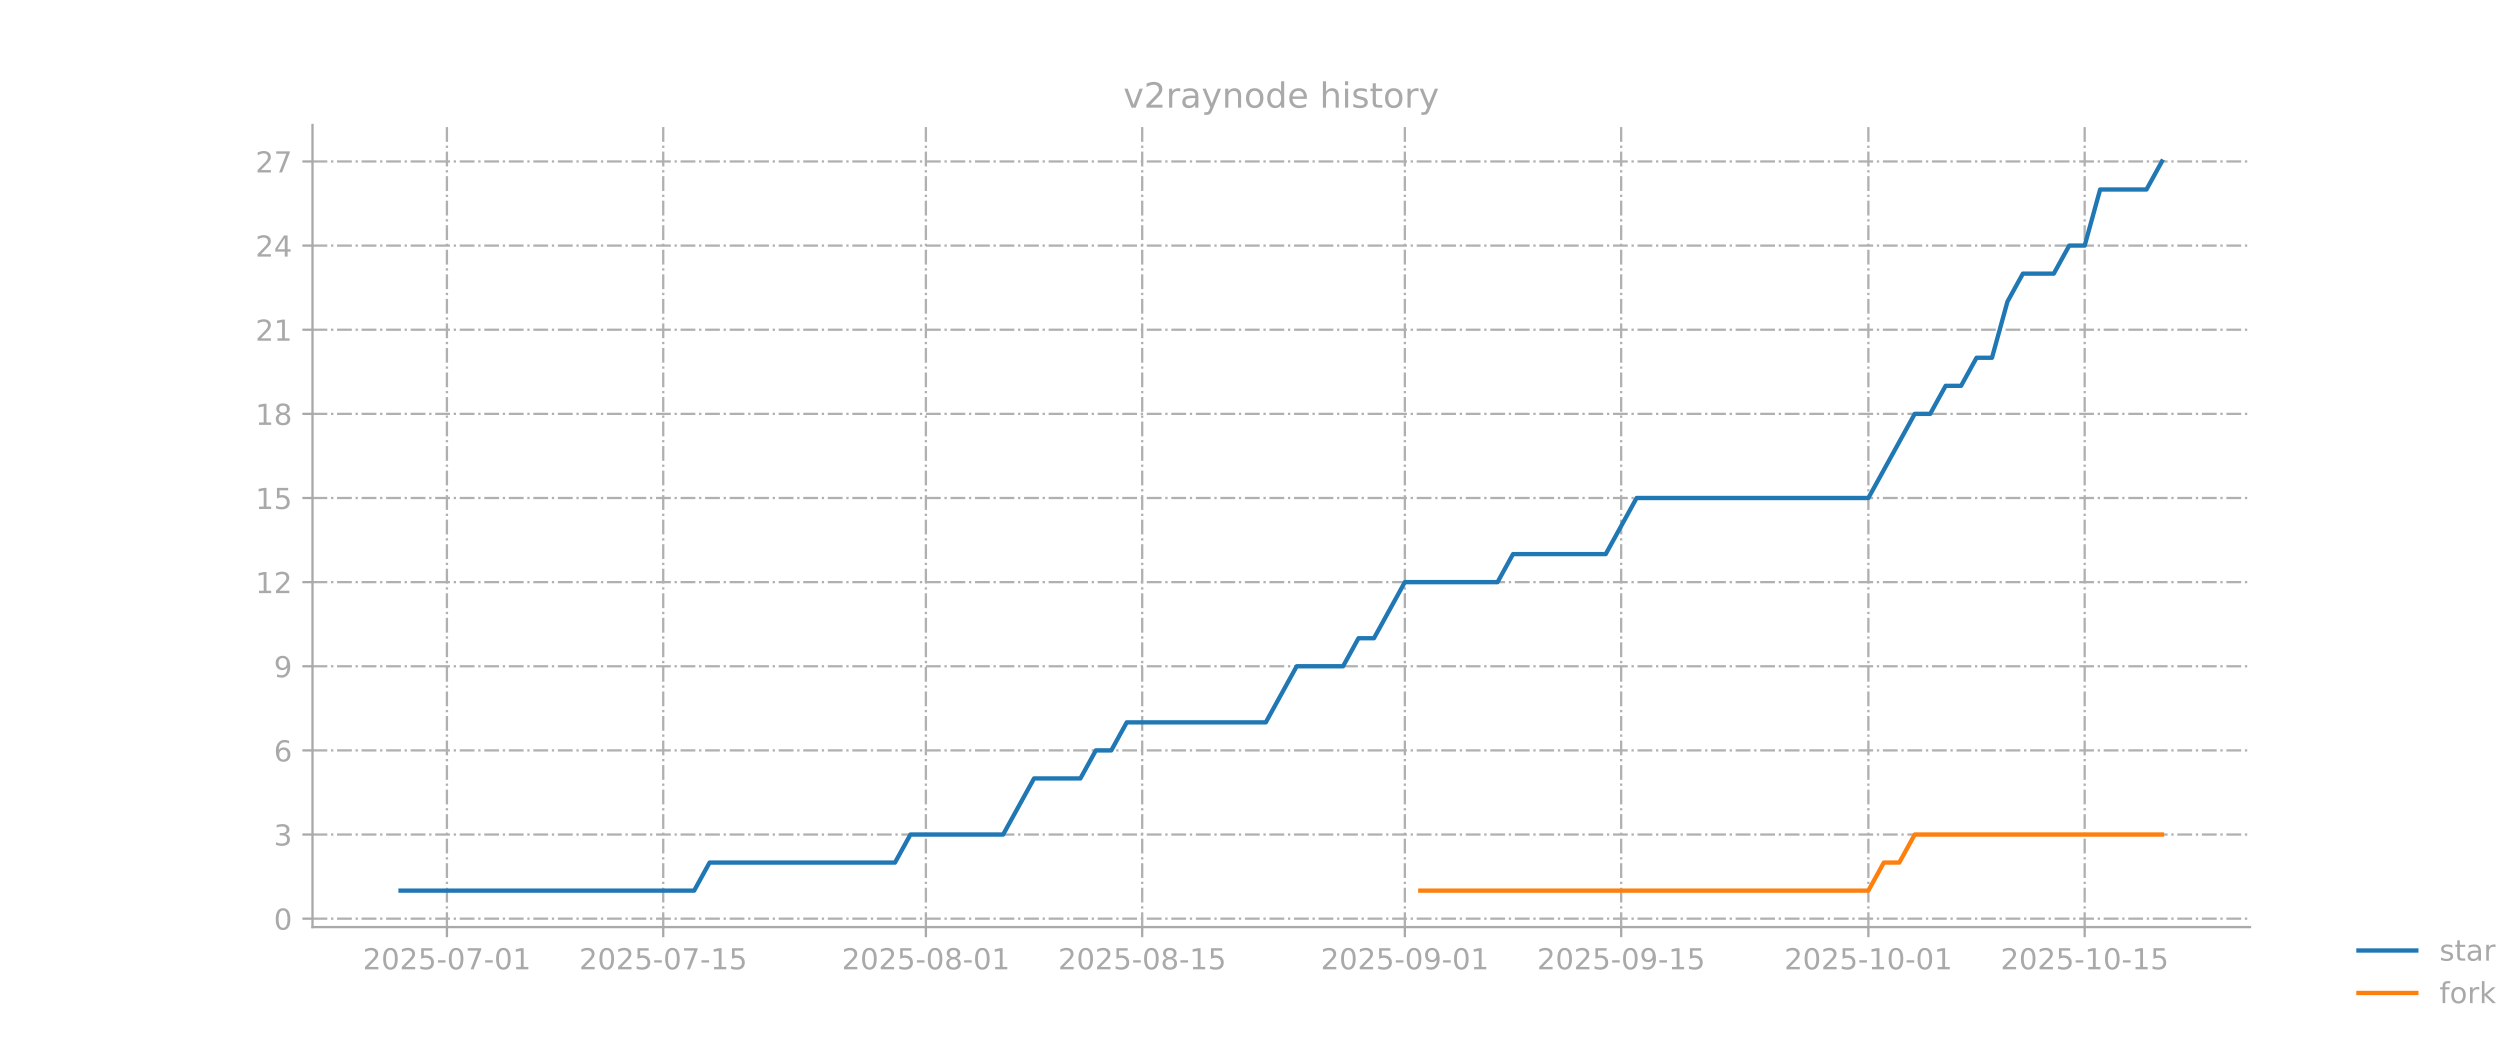
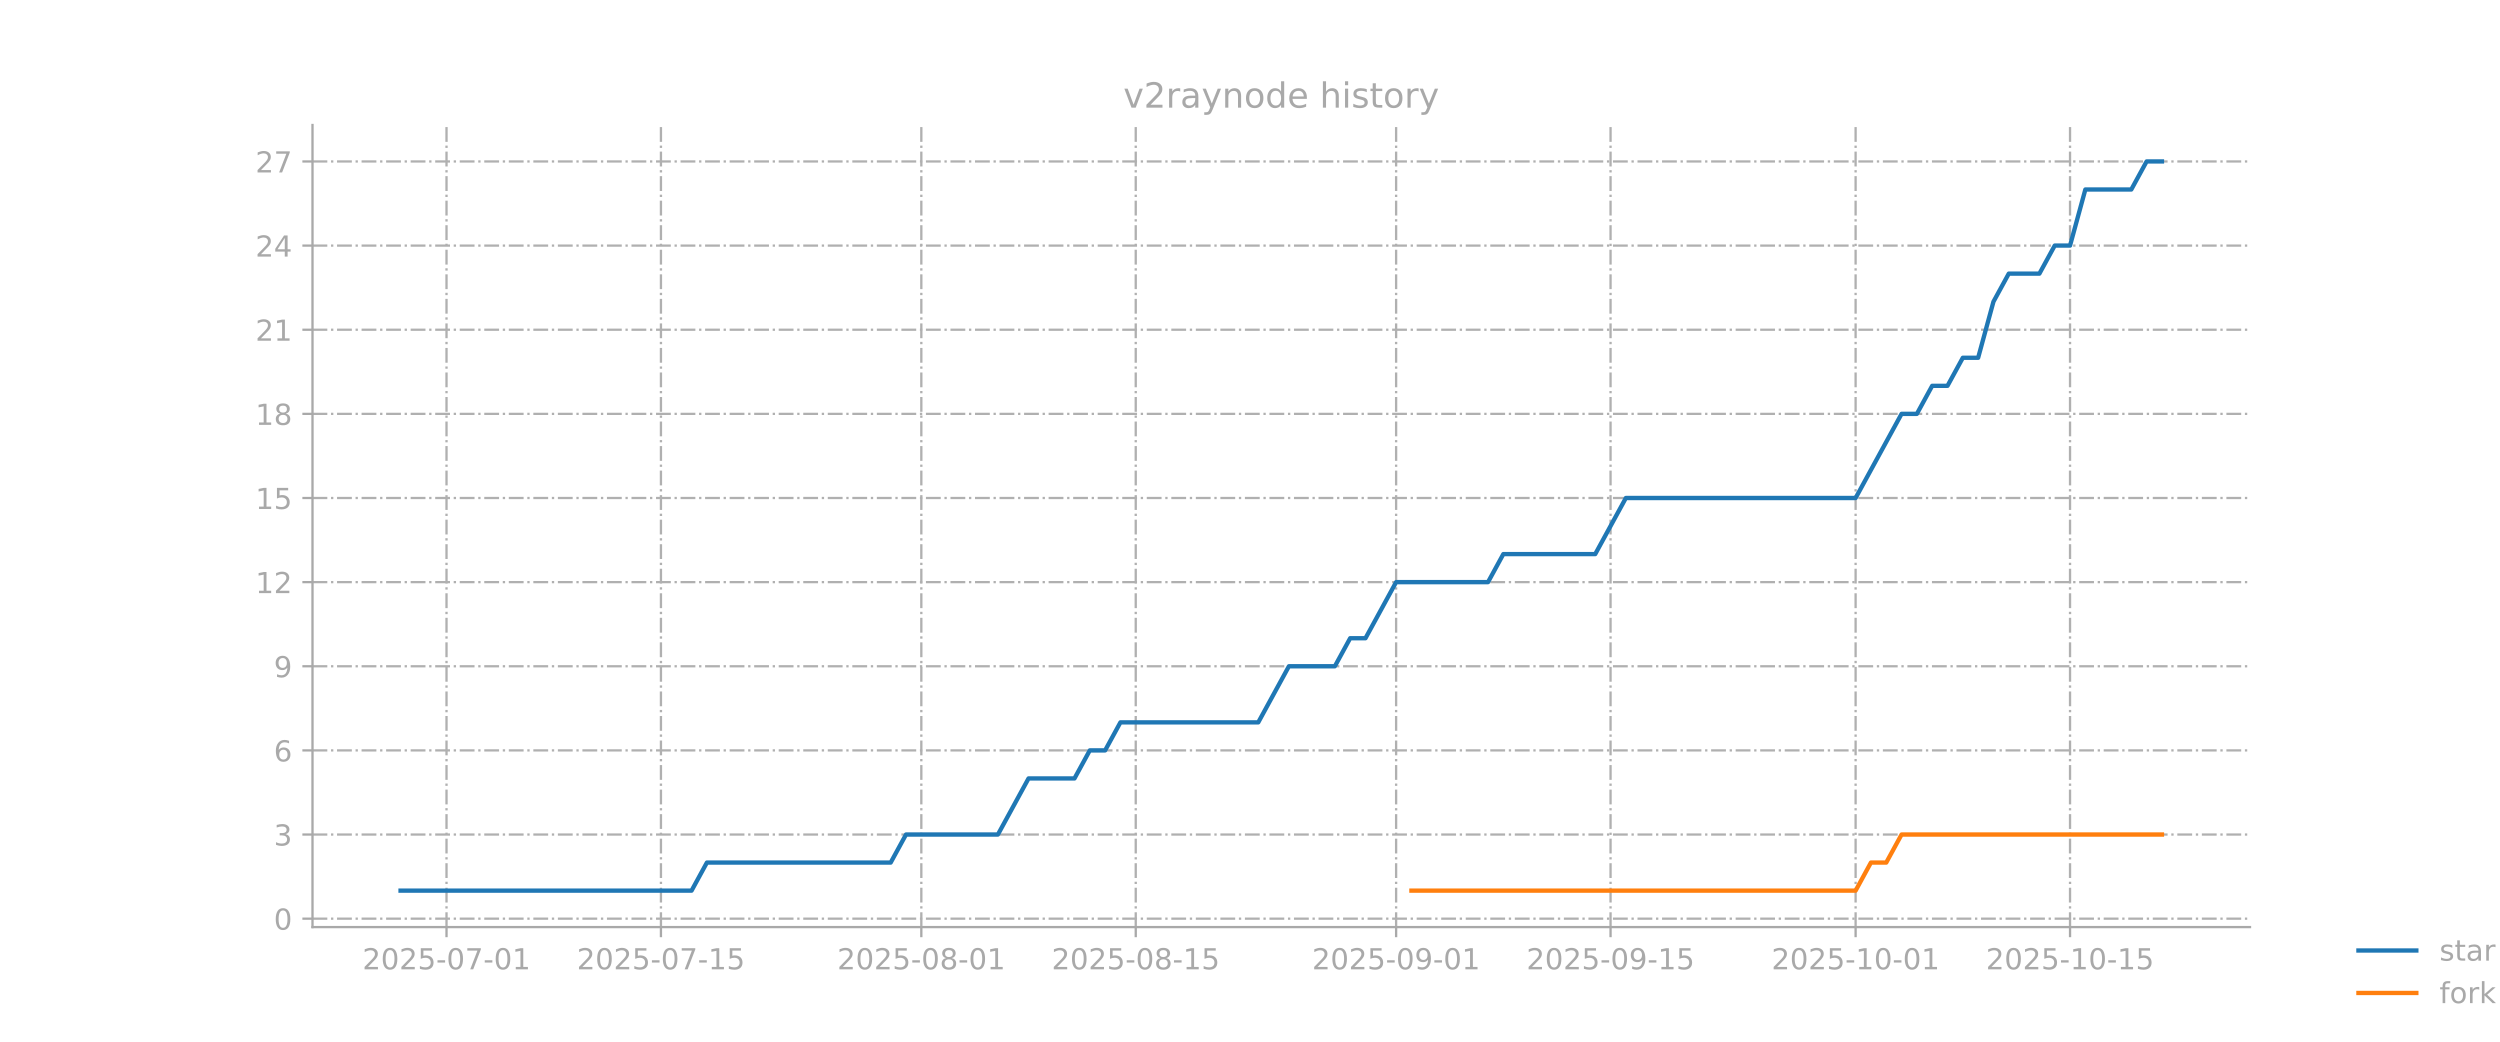
<svg xmlns="http://www.w3.org/2000/svg" xmlns:xlink="http://www.w3.org/1999/xlink" width="864pt" height="360pt" viewBox="0 0 864 360" version="1.1">
  <defs>
    <style type="text/css">*{stroke-linejoin: round; stroke-linecap: butt}</style>
  </defs>
  <g id="figure_1">
    <g id="patch_1">
      <path d="M 0 360  L 864 360  L 864 0  L 0 0  L 0 360  z " style="fill: none; opacity: 0" />
    </g>
    <g id="axes_1">
      <g id="patch_2">
        <path d="M 108 320.4  L 777.6 320.4  L 777.6 43.2  L 108 43.2  L 108 320.4  z " style="fill: none; opacity: 0" />
      </g>
      <g id="matplotlib.axis_1">
        <g id="xtick_1">
          <g id="line2d_1">
-             <path d="M 154.456 320.4  L 154.456 43.2  " clip-path="url(#pda67a371cc)" style="fill: none; stroke-dasharray: 5.12,1.28,0.8,1.28; stroke-dashoffset: 0; stroke: #b0b0b0; stroke-width: 0.8" />
+             <path d="M 154.316 320.4  L 154.316 43.2  " clip-path="url(#pa89e6ffb61)" style="fill: none; stroke-dasharray: 5.12,1.28,0.8,1.28; stroke-dashoffset: 0; stroke: #b0b0b0; stroke-width: 0.8" />
          </g>
          <g id="line2d_2">
            <defs>
-               <path id="md21494a37c" d="M 0 0  L 0 3.5  " style="stroke: #a9a9a9; stroke-width: 0.8" />
+               <path id="mbb5c098d63" d="M 0 0  L 0 3.5  " style="stroke: #a9a9a9; stroke-width: 0.8" />
            </defs>
            <g>
-               <use xlink:href="#md21494a37c" x="154.456" y="320.4" style="fill: #a9a9a9; stroke: #a9a9a9; stroke-width: 0.8" />
+               <use xlink:href="#mbb5c098d63" x="154.316" y="320.4" style="fill: #a9a9a9; stroke: #a9a9a9; stroke-width: 0.8" />
            </g>
          </g>
          <g id="text_1">
-             <g style="fill: #a9a9a9" transform="translate(125.3977 334.9984) scale(0.1 -0.1)">
+             <g style="fill: #a9a9a9" transform="translate(125.2584 334.9984) scale(0.1 -0.1)">
              <defs>
                <path id="DejaVuSans-32" d="M 1228 531  L 3431 531  L 3431 0  L 469 0  L 469 531  Q 828 903 1448 1529  Q 2069 2156 2228 2338  Q 2531 2678 2651 2914  Q 2772 3150 2772 3378  Q 2772 3750 2511 3984  Q 2250 4219 1831 4219  Q 1534 4219 1204 4116  Q 875 4013 500 3803  L 500 4441  Q 881 4594 1212 4672  Q 1544 4750 1819 4750  Q 2544 4750 2975 4387  Q 3406 4025 3406 3419  Q 3406 3131 3298 2873  Q 3191 2616 2906 2266  Q 2828 2175 2409 1742  Q 1991 1309 1228 531  z " transform="scale(0.015625)" />
                <path id="DejaVuSans-30" d="M 2034 4250  Q 1547 4250 1301 3770  Q 1056 3291 1056 2328  Q 1056 1369 1301 889  Q 1547 409 2034 409  Q 2525 409 2770 889  Q 3016 1369 3016 2328  Q 3016 3291 2770 3770  Q 2525 4250 2034 4250  z M 2034 4750  Q 2819 4750 3233 4129  Q 3647 3509 3647 2328  Q 3647 1150 3233 529  Q 2819 -91 2034 -91  Q 1250 -91 836 529  Q 422 1150 422 2328  Q 422 3509 836 4129  Q 1250 4750 2034 4750  z " transform="scale(0.015625)" />
                <path id="DejaVuSans-35" d="M 691 4666  L 3169 4666  L 3169 4134  L 1269 4134  L 1269 2991  Q 1406 3038 1543 3061  Q 1681 3084 1819 3084  Q 2600 3084 3056 2656  Q 3513 2228 3513 1497  Q 3513 744 3044 326  Q 2575 -91 1722 -91  Q 1428 -91 1123 -41  Q 819 9 494 109  L 494 744  Q 775 591 1075 516  Q 1375 441 1709 441  Q 2250 441 2565 725  Q 2881 1009 2881 1497  Q 2881 1984 2565 2268  Q 2250 2553 1709 2553  Q 1456 2553 1204 2497  Q 953 2441 691 2322  L 691 4666  z " transform="scale(0.015625)" />
                <path id="DejaVuSans-2d" d="M 313 2009  L 1997 2009  L 1997 1497  L 313 1497  L 313 2009  z " transform="scale(0.015625)" />
                <path id="DejaVuSans-37" d="M 525 4666  L 3525 4666  L 3525 4397  L 1831 0  L 1172 0  L 2766 4134  L 525 4134  L 525 4666  z " transform="scale(0.015625)" />
                <path id="DejaVuSans-31" d="M 794 531  L 1825 531  L 1825 4091  L 703 3866  L 703 4441  L 1819 4666  L 2450 4666  L 2450 531  L 3481 531  L 3481 0  L 794 0  L 794 531  z " transform="scale(0.015625)" />
              </defs>
              <use xlink:href="#DejaVuSans-32" />
              <use xlink:href="#DejaVuSans-30" transform="translate(63.62305 0)" />
              <use xlink:href="#DejaVuSans-32" transform="translate(127.2461 0)" />
              <use xlink:href="#DejaVuSans-35" transform="translate(190.8691 0)" />
              <use xlink:href="#DejaVuSans-2d" transform="translate(254.4922 0)" />
              <use xlink:href="#DejaVuSans-30" transform="translate(290.5762 0)" />
              <use xlink:href="#DejaVuSans-37" transform="translate(354.1992 0)" />
              <use xlink:href="#DejaVuSans-2d" transform="translate(417.8223 0)" />
              <use xlink:href="#DejaVuSans-30" transform="translate(453.9062 0)" />
              <use xlink:href="#DejaVuSans-31" transform="translate(517.5293 0)" />
            </g>
          </g>
        </g>
        <g id="xtick_2">
          <g id="line2d_3">
-             <path d="M 229.211 320.4  L 229.211 43.2  " clip-path="url(#pda67a371cc)" style="fill: none; stroke-dasharray: 5.12,1.28,0.8,1.28; stroke-dashoffset: 0; stroke: #b0b0b0; stroke-width: 0.8" />
+             <path d="M 228.422 320.4  L 228.422 43.2  " clip-path="url(#pa89e6ffb61)" style="fill: none; stroke-dasharray: 5.12,1.28,0.8,1.28; stroke-dashoffset: 0; stroke: #b0b0b0; stroke-width: 0.8" />
          </g>
          <g id="line2d_4">
            <g>
-               <use xlink:href="#md21494a37c" x="229.211" y="320.4" style="fill: #a9a9a9; stroke: #a9a9a9; stroke-width: 0.8" />
+               <use xlink:href="#mbb5c098d63" x="228.422" y="320.4" style="fill: #a9a9a9; stroke: #a9a9a9; stroke-width: 0.8" />
            </g>
          </g>
          <g id="text_2">
-             <g style="fill: #a9a9a9" transform="translate(200.1537 334.9984) scale(0.1 -0.1)">
+             <g style="fill: #a9a9a9" transform="translate(199.3643 334.9984) scale(0.1 -0.1)">
              <use xlink:href="#DejaVuSans-32" />
              <use xlink:href="#DejaVuSans-30" transform="translate(63.62305 0)" />
              <use xlink:href="#DejaVuSans-32" transform="translate(127.2461 0)" />
              <use xlink:href="#DejaVuSans-35" transform="translate(190.8691 0)" />
              <use xlink:href="#DejaVuSans-2d" transform="translate(254.4922 0)" />
              <use xlink:href="#DejaVuSans-30" transform="translate(290.5762 0)" />
              <use xlink:href="#DejaVuSans-37" transform="translate(354.1992 0)" />
              <use xlink:href="#DejaVuSans-2d" transform="translate(417.8223 0)" />
              <use xlink:href="#DejaVuSans-31" transform="translate(453.9062 0)" />
              <use xlink:href="#DejaVuSans-35" transform="translate(517.5293 0)" />
            </g>
          </g>
        </g>
        <g id="xtick_3">
          <g id="line2d_5">
-             <path d="M 319.987 320.4  L 319.987 43.2  " clip-path="url(#pda67a371cc)" style="fill: none; stroke-dasharray: 5.12,1.28,0.8,1.28; stroke-dashoffset: 0; stroke: #b0b0b0; stroke-width: 0.8" />
+             <path d="M 318.408 320.4  L 318.408 43.2  " clip-path="url(#pa89e6ffb61)" style="fill: none; stroke-dasharray: 5.12,1.28,0.8,1.28; stroke-dashoffset: 0; stroke: #b0b0b0; stroke-width: 0.8" />
          </g>
          <g id="line2d_6">
            <g>
-               <use xlink:href="#md21494a37c" x="319.987" y="320.4" style="fill: #a9a9a9; stroke: #a9a9a9; stroke-width: 0.8" />
+               <use xlink:href="#mbb5c098d63" x="318.408" y="320.4" style="fill: #a9a9a9; stroke: #a9a9a9; stroke-width: 0.8" />
            </g>
          </g>
          <g id="text_3">
-             <g style="fill: #a9a9a9" transform="translate(290.9288 334.9984) scale(0.1 -0.1)">
+             <g style="fill: #a9a9a9" transform="translate(289.3501 334.9984) scale(0.1 -0.1)">
              <defs>
                <path id="DejaVuSans-38" d="M 2034 2216  Q 1584 2216 1326 1975  Q 1069 1734 1069 1313  Q 1069 891 1326 650  Q 1584 409 2034 409  Q 2484 409 2743 651  Q 3003 894 3003 1313  Q 3003 1734 2745 1975  Q 2488 2216 2034 2216  z M 1403 2484  Q 997 2584 770 2862  Q 544 3141 544 3541  Q 544 4100 942 4425  Q 1341 4750 2034 4750  Q 2731 4750 3128 4425  Q 3525 4100 3525 3541  Q 3525 3141 3298 2862  Q 3072 2584 2669 2484  Q 3125 2378 3379 2068  Q 3634 1759 3634 1313  Q 3634 634 3220 271  Q 2806 -91 2034 -91  Q 1263 -91 848 271  Q 434 634 434 1313  Q 434 1759 690 2068  Q 947 2378 1403 2484  z M 1172 3481  Q 1172 3119 1398 2916  Q 1625 2713 2034 2713  Q 2441 2713 2670 2916  Q 2900 3119 2900 3481  Q 2900 3844 2670 4047  Q 2441 4250 2034 4250  Q 1625 4250 1398 4047  Q 1172 3844 1172 3481  z " transform="scale(0.015625)" />
              </defs>
              <use xlink:href="#DejaVuSans-32" />
              <use xlink:href="#DejaVuSans-30" transform="translate(63.62305 0)" />
              <use xlink:href="#DejaVuSans-32" transform="translate(127.2461 0)" />
              <use xlink:href="#DejaVuSans-35" transform="translate(190.8691 0)" />
              <use xlink:href="#DejaVuSans-2d" transform="translate(254.4922 0)" />
              <use xlink:href="#DejaVuSans-30" transform="translate(290.5762 0)" />
              <use xlink:href="#DejaVuSans-38" transform="translate(354.1992 0)" />
              <use xlink:href="#DejaVuSans-2d" transform="translate(417.8223 0)" />
              <use xlink:href="#DejaVuSans-30" transform="translate(453.9062 0)" />
              <use xlink:href="#DejaVuSans-31" transform="translate(517.5293 0)" />
            </g>
          </g>
        </g>
        <g id="xtick_4">
          <g id="line2d_7">
-             <path d="M 394.743 320.4  L 394.743 43.2  " clip-path="url(#pda67a371cc)" style="fill: none; stroke-dasharray: 5.12,1.28,0.8,1.28; stroke-dashoffset: 0; stroke: #b0b0b0; stroke-width: 0.8" />
+             <path d="M 392.514 320.4  L 392.514 43.2  " clip-path="url(#pa89e6ffb61)" style="fill: none; stroke-dasharray: 5.12,1.28,0.8,1.28; stroke-dashoffset: 0; stroke: #b0b0b0; stroke-width: 0.8" />
          </g>
          <g id="line2d_8">
            <g>
-               <use xlink:href="#md21494a37c" x="394.743" y="320.4" style="fill: #a9a9a9; stroke: #a9a9a9; stroke-width: 0.8" />
+               <use xlink:href="#mbb5c098d63" x="392.514" y="320.4" style="fill: #a9a9a9; stroke: #a9a9a9; stroke-width: 0.8" />
            </g>
          </g>
          <g id="text_4">
-             <g style="fill: #a9a9a9" transform="translate(365.6848 334.9984) scale(0.1 -0.1)">
+             <g style="fill: #a9a9a9" transform="translate(363.456 334.9984) scale(0.1 -0.1)">
              <use xlink:href="#DejaVuSans-32" />
              <use xlink:href="#DejaVuSans-30" transform="translate(63.62305 0)" />
              <use xlink:href="#DejaVuSans-32" transform="translate(127.2461 0)" />
              <use xlink:href="#DejaVuSans-35" transform="translate(190.8691 0)" />
              <use xlink:href="#DejaVuSans-2d" transform="translate(254.4922 0)" />
              <use xlink:href="#DejaVuSans-30" transform="translate(290.5762 0)" />
              <use xlink:href="#DejaVuSans-38" transform="translate(354.1992 0)" />
              <use xlink:href="#DejaVuSans-2d" transform="translate(417.8223 0)" />
              <use xlink:href="#DejaVuSans-31" transform="translate(453.9062 0)" />
              <use xlink:href="#DejaVuSans-35" transform="translate(517.5293 0)" />
            </g>
          </g>
        </g>
        <g id="xtick_5">
          <g id="line2d_9">
-             <path d="M 485.518 320.4  L 485.518 43.2  " clip-path="url(#pda67a371cc)" style="fill: none; stroke-dasharray: 5.12,1.28,0.8,1.28; stroke-dashoffset: 0; stroke: #b0b0b0; stroke-width: 0.8" />
+             <path d="M 482.5 320.4  L 482.5 43.2  " clip-path="url(#pa89e6ffb61)" style="fill: none; stroke-dasharray: 5.12,1.28,0.8,1.28; stroke-dashoffset: 0; stroke: #b0b0b0; stroke-width: 0.8" />
          </g>
          <g id="line2d_10">
            <g>
-               <use xlink:href="#md21494a37c" x="485.518" y="320.4" style="fill: #a9a9a9; stroke: #a9a9a9; stroke-width: 0.8" />
+               <use xlink:href="#mbb5c098d63" x="482.5" y="320.4" style="fill: #a9a9a9; stroke: #a9a9a9; stroke-width: 0.8" />
            </g>
          </g>
          <g id="text_5">
-             <g style="fill: #a9a9a9" transform="translate(456.4599 334.9984) scale(0.1 -0.1)">
+             <g style="fill: #a9a9a9" transform="translate(453.4418 334.9984) scale(0.1 -0.1)">
              <defs>
                <path id="DejaVuSans-39" d="M 703 97  L 703 672  Q 941 559 1184 500  Q 1428 441 1663 441  Q 2288 441 2617 861  Q 2947 1281 2994 2138  Q 2813 1869 2534 1725  Q 2256 1581 1919 1581  Q 1219 1581 811 2004  Q 403 2428 403 3163  Q 403 3881 828 4315  Q 1253 4750 1959 4750  Q 2769 4750 3195 4129  Q 3622 3509 3622 2328  Q 3622 1225 3098 567  Q 2575 -91 1691 -91  Q 1453 -91 1209 -44  Q 966 3 703 97  z M 1959 2075  Q 2384 2075 2632 2365  Q 2881 2656 2881 3163  Q 2881 3666 2632 3958  Q 2384 4250 1959 4250  Q 1534 4250 1286 3958  Q 1038 3666 1038 3163  Q 1038 2656 1286 2365  Q 1534 2075 1959 2075  z " transform="scale(0.015625)" />
              </defs>
              <use xlink:href="#DejaVuSans-32" />
              <use xlink:href="#DejaVuSans-30" transform="translate(63.62305 0)" />
              <use xlink:href="#DejaVuSans-32" transform="translate(127.2461 0)" />
              <use xlink:href="#DejaVuSans-35" transform="translate(190.8691 0)" />
              <use xlink:href="#DejaVuSans-2d" transform="translate(254.4922 0)" />
              <use xlink:href="#DejaVuSans-30" transform="translate(290.5762 0)" />
              <use xlink:href="#DejaVuSans-39" transform="translate(354.1992 0)" />
              <use xlink:href="#DejaVuSans-2d" transform="translate(417.8223 0)" />
              <use xlink:href="#DejaVuSans-30" transform="translate(453.9062 0)" />
              <use xlink:href="#DejaVuSans-31" transform="translate(517.5293 0)" />
            </g>
          </g>
        </g>
        <g id="xtick_6">
          <g id="line2d_11">
-             <path d="M 560.274 320.4  L 560.274 43.2  " clip-path="url(#pda67a371cc)" style="fill: none; stroke-dasharray: 5.12,1.28,0.8,1.28; stroke-dashoffset: 0; stroke: #b0b0b0; stroke-width: 0.8" />
+             <path d="M 556.606 320.4  L 556.606 43.2  " clip-path="url(#pa89e6ffb61)" style="fill: none; stroke-dasharray: 5.12,1.28,0.8,1.28; stroke-dashoffset: 0; stroke: #b0b0b0; stroke-width: 0.8" />
          </g>
          <g id="line2d_12">
            <g>
-               <use xlink:href="#md21494a37c" x="560.274" y="320.4" style="fill: #a9a9a9; stroke: #a9a9a9; stroke-width: 0.8" />
+               <use xlink:href="#mbb5c098d63" x="556.606" y="320.4" style="fill: #a9a9a9; stroke: #a9a9a9; stroke-width: 0.8" />
            </g>
          </g>
          <g id="text_6">
-             <g style="fill: #a9a9a9" transform="translate(531.2159 334.9984) scale(0.1 -0.1)">
+             <g style="fill: #a9a9a9" transform="translate(527.5477 334.9984) scale(0.1 -0.1)">
              <use xlink:href="#DejaVuSans-32" />
              <use xlink:href="#DejaVuSans-30" transform="translate(63.62305 0)" />
              <use xlink:href="#DejaVuSans-32" transform="translate(127.2461 0)" />
              <use xlink:href="#DejaVuSans-35" transform="translate(190.8691 0)" />
              <use xlink:href="#DejaVuSans-2d" transform="translate(254.4922 0)" />
              <use xlink:href="#DejaVuSans-30" transform="translate(290.5762 0)" />
              <use xlink:href="#DejaVuSans-39" transform="translate(354.1992 0)" />
              <use xlink:href="#DejaVuSans-2d" transform="translate(417.8223 0)" />
              <use xlink:href="#DejaVuSans-31" transform="translate(453.9062 0)" />
              <use xlink:href="#DejaVuSans-35" transform="translate(517.5293 0)" />
            </g>
          </g>
        </g>
        <g id="xtick_7">
          <g id="line2d_13">
-             <path d="M 645.709 320.4  L 645.709 43.2  " clip-path="url(#pda67a371cc)" style="fill: none; stroke-dasharray: 5.12,1.28,0.8,1.28; stroke-dashoffset: 0; stroke: #b0b0b0; stroke-width: 0.8" />
+             <path d="M 641.298 320.4  L 641.298 43.2  " clip-path="url(#pa89e6ffb61)" style="fill: none; stroke-dasharray: 5.12,1.28,0.8,1.28; stroke-dashoffset: 0; stroke: #b0b0b0; stroke-width: 0.8" />
          </g>
          <g id="line2d_14">
            <g>
-               <use xlink:href="#md21494a37c" x="645.709" y="320.4" style="fill: #a9a9a9; stroke: #a9a9a9; stroke-width: 0.8" />
+               <use xlink:href="#mbb5c098d63" x="641.298" y="320.4" style="fill: #a9a9a9; stroke: #a9a9a9; stroke-width: 0.8" />
            </g>
          </g>
          <g id="text_7">
-             <g style="fill: #a9a9a9" transform="translate(616.6513 334.9984) scale(0.1 -0.1)">
+             <g style="fill: #a9a9a9" transform="translate(612.2402 334.9984) scale(0.1 -0.1)">
              <use xlink:href="#DejaVuSans-32" />
              <use xlink:href="#DejaVuSans-30" transform="translate(63.62305 0)" />
              <use xlink:href="#DejaVuSans-32" transform="translate(127.2461 0)" />
              <use xlink:href="#DejaVuSans-35" transform="translate(190.8691 0)" />
              <use xlink:href="#DejaVuSans-2d" transform="translate(254.4922 0)" />
              <use xlink:href="#DejaVuSans-31" transform="translate(290.5762 0)" />
              <use xlink:href="#DejaVuSans-30" transform="translate(354.1992 0)" />
              <use xlink:href="#DejaVuSans-2d" transform="translate(417.8223 0)" />
              <use xlink:href="#DejaVuSans-30" transform="translate(453.9062 0)" />
              <use xlink:href="#DejaVuSans-31" transform="translate(517.5293 0)" />
            </g>
          </g>
        </g>
        <g id="xtick_8">
          <g id="line2d_15">
-             <path d="M 720.465 320.4  L 720.465 43.2  " clip-path="url(#pda67a371cc)" style="fill: none; stroke-dasharray: 5.12,1.28,0.8,1.28; stroke-dashoffset: 0; stroke: #b0b0b0; stroke-width: 0.8" />
+             <path d="M 715.404 320.4  L 715.404 43.2  " clip-path="url(#pa89e6ffb61)" style="fill: none; stroke-dasharray: 5.12,1.28,0.8,1.28; stroke-dashoffset: 0; stroke: #b0b0b0; stroke-width: 0.8" />
          </g>
          <g id="line2d_16">
            <g>
-               <use xlink:href="#md21494a37c" x="720.465" y="320.4" style="fill: #a9a9a9; stroke: #a9a9a9; stroke-width: 0.8" />
+               <use xlink:href="#mbb5c098d63" x="715.404" y="320.4" style="fill: #a9a9a9; stroke: #a9a9a9; stroke-width: 0.8" />
            </g>
          </g>
          <g id="text_8">
-             <g style="fill: #a9a9a9" transform="translate(691.4073 334.9984) scale(0.1 -0.1)">
+             <g style="fill: #a9a9a9" transform="translate(686.3461 334.9984) scale(0.1 -0.1)">
              <use xlink:href="#DejaVuSans-32" />
              <use xlink:href="#DejaVuSans-30" transform="translate(63.62305 0)" />
              <use xlink:href="#DejaVuSans-32" transform="translate(127.2461 0)" />
              <use xlink:href="#DejaVuSans-35" transform="translate(190.8691 0)" />
              <use xlink:href="#DejaVuSans-2d" transform="translate(254.4922 0)" />
              <use xlink:href="#DejaVuSans-31" transform="translate(290.5762 0)" />
              <use xlink:href="#DejaVuSans-30" transform="translate(354.1992 0)" />
              <use xlink:href="#DejaVuSans-2d" transform="translate(417.8223 0)" />
              <use xlink:href="#DejaVuSans-31" transform="translate(453.9062 0)" />
              <use xlink:href="#DejaVuSans-35" transform="translate(517.5293 0)" />
            </g>
          </g>
        </g>
      </g>
      <g id="matplotlib.axis_2">
        <g id="ytick_1">
          <g id="line2d_17">
-             <path d="M 108 317.492  L 777.6 317.492  " clip-path="url(#pda67a371cc)" style="fill: none; stroke-dasharray: 5.12,1.28,0.8,1.28; stroke-dashoffset: 0; stroke: #b0b0b0; stroke-width: 0.8" />
+             <path d="M 108 317.492  L 777.6 317.492  " clip-path="url(#pa89e6ffb61)" style="fill: none; stroke-dasharray: 5.12,1.28,0.8,1.28; stroke-dashoffset: 0; stroke: #b0b0b0; stroke-width: 0.8" />
          </g>
          <g id="line2d_18">
            <defs>
-               <path id="m7c77226242" d="M 0 0  L -3.5 0  " style="stroke: #a9a9a9; stroke-width: 0.8" />
+               <path id="m3bf68d3daa" d="M 0 0  L -3.5 0  " style="stroke: #a9a9a9; stroke-width: 0.8" />
            </defs>
            <g>
-               <use xlink:href="#m7c77226242" x="108" y="317.492" style="fill: #a9a9a9; stroke: #a9a9a9; stroke-width: 0.8" />
+               <use xlink:href="#m3bf68d3daa" x="108" y="317.492" style="fill: #a9a9a9; stroke: #a9a9a9; stroke-width: 0.8" />
            </g>
          </g>
          <g id="text_9">
            <g style="fill: #a9a9a9" transform="translate(94.6375 321.2915) scale(0.1 -0.1)">
              <use xlink:href="#DejaVuSans-30" />
            </g>
          </g>
        </g>
        <g id="ytick_2">
          <g id="line2d_19">
-             <path d="M 108 288.415  L 777.6 288.415  " clip-path="url(#pda67a371cc)" style="fill: none; stroke-dasharray: 5.12,1.28,0.8,1.28; stroke-dashoffset: 0; stroke: #b0b0b0; stroke-width: 0.8" />
+             <path d="M 108 288.415  L 777.6 288.415  " clip-path="url(#pa89e6ffb61)" style="fill: none; stroke-dasharray: 5.12,1.28,0.8,1.28; stroke-dashoffset: 0; stroke: #b0b0b0; stroke-width: 0.8" />
          </g>
          <g id="line2d_20">
            <g>
-               <use xlink:href="#m7c77226242" x="108" y="288.415" style="fill: #a9a9a9; stroke: #a9a9a9; stroke-width: 0.8" />
+               <use xlink:href="#m3bf68d3daa" x="108" y="288.415" style="fill: #a9a9a9; stroke: #a9a9a9; stroke-width: 0.8" />
            </g>
          </g>
          <g id="text_10">
            <g style="fill: #a9a9a9" transform="translate(94.6375 292.2146) scale(0.1 -0.1)">
              <defs>
                <path id="DejaVuSans-33" d="M 2597 2516  Q 3050 2419 3304 2112  Q 3559 1806 3559 1356  Q 3559 666 3084 287  Q 2609 -91 1734 -91  Q 1441 -91 1130 -33  Q 819 25 488 141  L 488 750  Q 750 597 1062 519  Q 1375 441 1716 441  Q 2309 441 2620 675  Q 2931 909 2931 1356  Q 2931 1769 2642 2001  Q 2353 2234 1838 2234  L 1294 2234  L 1294 2753  L 1863 2753  Q 2328 2753 2575 2939  Q 2822 3125 2822 3475  Q 2822 3834 2567 4026  Q 2313 4219 1838 4219  Q 1578 4219 1281 4162  Q 984 4106 628 3988  L 628 4550  Q 988 4650 1302 4700  Q 1616 4750 1894 4750  Q 2613 4750 3031 4423  Q 3450 4097 3450 3541  Q 3450 3153 3228 2886  Q 3006 2619 2597 2516  z " transform="scale(0.015625)" />
              </defs>
              <use xlink:href="#DejaVuSans-33" />
            </g>
          </g>
        </g>
        <g id="ytick_3">
          <g id="line2d_21">
-             <path d="M 108 259.338  L 777.6 259.338  " clip-path="url(#pda67a371cc)" style="fill: none; stroke-dasharray: 5.12,1.28,0.8,1.28; stroke-dashoffset: 0; stroke: #b0b0b0; stroke-width: 0.8" />
+             <path d="M 108 259.338  L 777.6 259.338  " clip-path="url(#pa89e6ffb61)" style="fill: none; stroke-dasharray: 5.12,1.28,0.8,1.28; stroke-dashoffset: 0; stroke: #b0b0b0; stroke-width: 0.8" />
          </g>
          <g id="line2d_22">
            <g>
-               <use xlink:href="#m7c77226242" x="108" y="259.338" style="fill: #a9a9a9; stroke: #a9a9a9; stroke-width: 0.8" />
+               <use xlink:href="#m3bf68d3daa" x="108" y="259.338" style="fill: #a9a9a9; stroke: #a9a9a9; stroke-width: 0.8" />
            </g>
          </g>
          <g id="text_11">
            <g style="fill: #a9a9a9" transform="translate(94.6375 263.1377) scale(0.1 -0.1)">
              <defs>
                <path id="DejaVuSans-36" d="M 2113 2584  Q 1688 2584 1439 2293  Q 1191 2003 1191 1497  Q 1191 994 1439 701  Q 1688 409 2113 409  Q 2538 409 2786 701  Q 3034 994 3034 1497  Q 3034 2003 2786 2293  Q 2538 2584 2113 2584  z M 3366 4563  L 3366 3988  Q 3128 4100 2886 4159  Q 2644 4219 2406 4219  Q 1781 4219 1451 3797  Q 1122 3375 1075 2522  Q 1259 2794 1537 2939  Q 1816 3084 2150 3084  Q 2853 3084 3261 2657  Q 3669 2231 3669 1497  Q 3669 778 3244 343  Q 2819 -91 2113 -91  Q 1303 -91 875 529  Q 447 1150 447 2328  Q 447 3434 972 4092  Q 1497 4750 2381 4750  Q 2619 4750 2861 4703  Q 3103 4656 3366 4563  z " transform="scale(0.015625)" />
              </defs>
              <use xlink:href="#DejaVuSans-36" />
            </g>
          </g>
        </g>
        <g id="ytick_4">
          <g id="line2d_23">
-             <path d="M 108 230.262  L 777.6 230.262  " clip-path="url(#pda67a371cc)" style="fill: none; stroke-dasharray: 5.12,1.28,0.8,1.28; stroke-dashoffset: 0; stroke: #b0b0b0; stroke-width: 0.8" />
+             <path d="M 108 230.262  L 777.6 230.262  " clip-path="url(#pa89e6ffb61)" style="fill: none; stroke-dasharray: 5.12,1.28,0.8,1.28; stroke-dashoffset: 0; stroke: #b0b0b0; stroke-width: 0.8" />
          </g>
          <g id="line2d_24">
            <g>
-               <use xlink:href="#m7c77226242" x="108" y="230.262" style="fill: #a9a9a9; stroke: #a9a9a9; stroke-width: 0.8" />
+               <use xlink:href="#m3bf68d3daa" x="108" y="230.262" style="fill: #a9a9a9; stroke: #a9a9a9; stroke-width: 0.8" />
            </g>
          </g>
          <g id="text_12">
            <g style="fill: #a9a9a9" transform="translate(94.6375 234.0608) scale(0.1 -0.1)">
              <use xlink:href="#DejaVuSans-39" />
            </g>
          </g>
        </g>
        <g id="ytick_5">
          <g id="line2d_25">
-             <path d="M 108 201.185  L 777.6 201.185  " clip-path="url(#pda67a371cc)" style="fill: none; stroke-dasharray: 5.12,1.28,0.8,1.28; stroke-dashoffset: 0; stroke: #b0b0b0; stroke-width: 0.8" />
+             <path d="M 108 201.185  L 777.6 201.185  " clip-path="url(#pa89e6ffb61)" style="fill: none; stroke-dasharray: 5.12,1.28,0.8,1.28; stroke-dashoffset: 0; stroke: #b0b0b0; stroke-width: 0.8" />
          </g>
          <g id="line2d_26">
            <g>
-               <use xlink:href="#m7c77226242" x="108" y="201.185" style="fill: #a9a9a9; stroke: #a9a9a9; stroke-width: 0.8" />
+               <use xlink:href="#m3bf68d3daa" x="108" y="201.185" style="fill: #a9a9a9; stroke: #a9a9a9; stroke-width: 0.8" />
            </g>
          </g>
          <g id="text_13">
            <g style="fill: #a9a9a9" transform="translate(88.275 204.9838) scale(0.1 -0.1)">
              <use xlink:href="#DejaVuSans-31" />
              <use xlink:href="#DejaVuSans-32" transform="translate(63.62305 0)" />
            </g>
          </g>
        </g>
        <g id="ytick_6">
          <g id="line2d_27">
-             <path d="M 108 172.108  L 777.6 172.108  " clip-path="url(#pda67a371cc)" style="fill: none; stroke-dasharray: 5.12,1.28,0.8,1.28; stroke-dashoffset: 0; stroke: #b0b0b0; stroke-width: 0.8" />
+             <path d="M 108 172.108  L 777.6 172.108  " clip-path="url(#pa89e6ffb61)" style="fill: none; stroke-dasharray: 5.12,1.28,0.8,1.28; stroke-dashoffset: 0; stroke: #b0b0b0; stroke-width: 0.8" />
          </g>
          <g id="line2d_28">
            <g>
-               <use xlink:href="#m7c77226242" x="108" y="172.108" style="fill: #a9a9a9; stroke: #a9a9a9; stroke-width: 0.8" />
+               <use xlink:href="#m3bf68d3daa" x="108" y="172.108" style="fill: #a9a9a9; stroke: #a9a9a9; stroke-width: 0.8" />
            </g>
          </g>
          <g id="text_14">
            <g style="fill: #a9a9a9" transform="translate(88.275 175.9069) scale(0.1 -0.1)">
              <use xlink:href="#DejaVuSans-31" />
              <use xlink:href="#DejaVuSans-35" transform="translate(63.62305 0)" />
            </g>
          </g>
        </g>
        <g id="ytick_7">
          <g id="line2d_29">
-             <path d="M 108 143.031  L 777.6 143.031  " clip-path="url(#pda67a371cc)" style="fill: none; stroke-dasharray: 5.12,1.28,0.8,1.28; stroke-dashoffset: 0; stroke: #b0b0b0; stroke-width: 0.8" />
+             <path d="M 108 143.031  L 777.6 143.031  " clip-path="url(#pa89e6ffb61)" style="fill: none; stroke-dasharray: 5.12,1.28,0.8,1.28; stroke-dashoffset: 0; stroke: #b0b0b0; stroke-width: 0.8" />
          </g>
          <g id="line2d_30">
            <g>
-               <use xlink:href="#m7c77226242" x="108" y="143.031" style="fill: #a9a9a9; stroke: #a9a9a9; stroke-width: 0.8" />
+               <use xlink:href="#m3bf68d3daa" x="108" y="143.031" style="fill: #a9a9a9; stroke: #a9a9a9; stroke-width: 0.8" />
            </g>
          </g>
          <g id="text_15">
            <g style="fill: #a9a9a9" transform="translate(88.275 146.83) scale(0.1 -0.1)">
              <use xlink:href="#DejaVuSans-31" />
              <use xlink:href="#DejaVuSans-38" transform="translate(63.62305 0)" />
            </g>
          </g>
        </g>
        <g id="ytick_8">
          <g id="line2d_31">
-             <path d="M 108 113.954  L 777.6 113.954  " clip-path="url(#pda67a371cc)" style="fill: none; stroke-dasharray: 5.12,1.28,0.8,1.28; stroke-dashoffset: 0; stroke: #b0b0b0; stroke-width: 0.8" />
+             <path d="M 108 113.954  L 777.6 113.954  " clip-path="url(#pa89e6ffb61)" style="fill: none; stroke-dasharray: 5.12,1.28,0.8,1.28; stroke-dashoffset: 0; stroke: #b0b0b0; stroke-width: 0.8" />
          </g>
          <g id="line2d_32">
            <g>
-               <use xlink:href="#m7c77226242" x="108" y="113.954" style="fill: #a9a9a9; stroke: #a9a9a9; stroke-width: 0.8" />
+               <use xlink:href="#m3bf68d3daa" x="108" y="113.954" style="fill: #a9a9a9; stroke: #a9a9a9; stroke-width: 0.8" />
            </g>
          </g>
          <g id="text_16">
            <g style="fill: #a9a9a9" transform="translate(88.275 117.7531) scale(0.1 -0.1)">
              <use xlink:href="#DejaVuSans-32" />
              <use xlink:href="#DejaVuSans-31" transform="translate(63.62305 0)" />
            </g>
          </g>
        </g>
        <g id="ytick_9">
          <g id="line2d_33">
-             <path d="M 108 84.877  L 777.6 84.877  " clip-path="url(#pda67a371cc)" style="fill: none; stroke-dasharray: 5.12,1.28,0.8,1.28; stroke-dashoffset: 0; stroke: #b0b0b0; stroke-width: 0.8" />
+             <path d="M 108 84.877  L 777.6 84.877  " clip-path="url(#pa89e6ffb61)" style="fill: none; stroke-dasharray: 5.12,1.28,0.8,1.28; stroke-dashoffset: 0; stroke: #b0b0b0; stroke-width: 0.8" />
          </g>
          <g id="line2d_34">
            <g>
-               <use xlink:href="#m7c77226242" x="108" y="84.877" style="fill: #a9a9a9; stroke: #a9a9a9; stroke-width: 0.8" />
+               <use xlink:href="#m3bf68d3daa" x="108" y="84.877" style="fill: #a9a9a9; stroke: #a9a9a9; stroke-width: 0.8" />
            </g>
          </g>
          <g id="text_17">
            <g style="fill: #a9a9a9" transform="translate(88.275 88.67614) scale(0.1 -0.1)">
              <defs>
                <path id="DejaVuSans-34" d="M 2419 4116  L 825 1625  L 2419 1625  L 2419 4116  z M 2253 4666  L 3047 4666  L 3047 1625  L 3713 1625  L 3713 1100  L 3047 1100  L 3047 0  L 2419 0  L 2419 1100  L 313 1100  L 313 1709  L 2253 4666  z " transform="scale(0.015625)" />
              </defs>
              <use xlink:href="#DejaVuSans-32" />
              <use xlink:href="#DejaVuSans-34" transform="translate(63.62305 0)" />
            </g>
          </g>
        </g>
        <g id="ytick_10">
          <g id="line2d_35">
-             <path d="M 108 55.8  L 777.6 55.8  " clip-path="url(#pda67a371cc)" style="fill: none; stroke-dasharray: 5.12,1.28,0.8,1.28; stroke-dashoffset: 0; stroke: #b0b0b0; stroke-width: 0.8" />
+             <path d="M 108 55.8  L 777.6 55.8  " clip-path="url(#pa89e6ffb61)" style="fill: none; stroke-dasharray: 5.12,1.28,0.8,1.28; stroke-dashoffset: 0; stroke: #b0b0b0; stroke-width: 0.8" />
          </g>
          <g id="line2d_36">
            <g>
-               <use xlink:href="#m7c77226242" x="108" y="55.8" style="fill: #a9a9a9; stroke: #a9a9a9; stroke-width: 0.8" />
+               <use xlink:href="#m3bf68d3daa" x="108" y="55.8" style="fill: #a9a9a9; stroke: #a9a9a9; stroke-width: 0.8" />
            </g>
          </g>
          <g id="text_18">
            <g style="fill: #a9a9a9" transform="translate(88.275 59.59922) scale(0.1 -0.1)">
              <use xlink:href="#DejaVuSans-32" />
              <use xlink:href="#DejaVuSans-37" transform="translate(63.62305 0)" />
            </g>
          </g>
        </g>
      </g>
      <g id="line2d_37">
-         <path d="M 138.436 307.8  L 143.776 307.8  L 149.116 307.8  L 154.456 307.8  L 159.795 307.8  L 165.135 307.8  L 170.475 307.8  L 175.814 307.8  L 181.154 307.8  L 186.494 307.8  L 191.833 307.8  L 197.173 307.8  L 202.513 307.8  L 207.853 307.8  L 213.192 307.8  L 218.532 307.8  L 223.872 307.8  L 229.211 307.8  L 234.551 307.8  L 239.891 307.8  L 245.231 298.108  L 250.57 298.108  L 255.91 298.108  L 261.25 298.108  L 266.589 298.108  L 271.929 298.108  L 277.269 298.108  L 282.609 298.108  L 287.948 298.108  L 293.288 298.108  L 298.628 298.108  L 303.967 298.108  L 309.307 298.108  L 314.647 288.415  L 319.987 288.415  L 325.326 288.415  L 330.666 288.415  L 336.006 288.415  L 341.345 288.415  L 346.685 288.415  L 352.025 278.723  L 357.365 269.031  L 362.704 269.031  L 368.044 269.031  L 373.384 269.031  L 378.723 259.338  L 384.063 259.338  L 389.403 249.646  L 394.743 249.646  L 400.082 249.646  L 405.422 249.646  L 410.762 249.646  L 416.101 249.646  L 421.441 249.646  L 426.781 249.646  L 432.121 249.646  L 437.46 249.646  L 442.8 239.954  L 448.14 230.262  L 453.479 230.262  L 458.819 230.262  L 464.159 230.262  L 469.499 220.569  L 474.838 220.569  L 480.178 210.877  L 485.518 201.185  L 490.857 201.185  L 496.197 201.185  L 501.537 201.185  L 506.877 201.185  L 512.216 201.185  L 517.556 201.185  L 522.896 191.492  L 528.235 191.492  L 533.575 191.492  L 538.915 191.492  L 544.255 191.492  L 549.594 191.492  L 554.934 191.492  L 560.274 181.8  L 565.613 172.108  L 570.953 172.108  L 576.293 172.108  L 581.633 172.108  L 586.972 172.108  L 592.312 172.108  L 597.652 172.108  L 602.991 172.108  L 608.331 172.108  L 613.671 172.108  L 619.011 172.108  L 624.35 172.108  L 629.69 172.108  L 635.03 172.108  L 640.369 172.108  L 645.709 172.108  L 651.049 162.415  L 656.389 152.723  L 661.728 143.031  L 667.068 143.031  L 672.408 133.338  L 677.747 133.338  L 683.087 123.646  L 688.427 123.646  L 693.767 104.262  L 699.106 94.569  L 704.446 94.569  L 709.786 94.569  L 715.125 84.877  L 720.465 84.877  L 725.805 65.492  L 731.144 65.492  L 736.484 65.492  L 741.824 65.492  L 747.164 55.8  " clip-path="url(#pda67a371cc)" style="fill: none; stroke: #1f77b4; stroke-width: 1.5; stroke-linecap: square" />
+         <path d="M 138.436 307.8  L 143.73 307.8  L 149.023 307.8  L 154.316 307.8  L 159.609 307.8  L 164.903 307.8  L 170.196 307.8  L 175.489 307.8  L 180.783 307.8  L 186.076 307.8  L 191.369 307.8  L 196.662 307.8  L 201.956 307.8  L 207.249 307.8  L 212.542 307.8  L 217.836 307.8  L 223.129 307.8  L 228.422 307.8  L 233.715 307.8  L 239.009 307.8  L 244.302 298.108  L 249.595 298.108  L 254.889 298.108  L 260.182 298.108  L 265.475 298.108  L 270.768 298.108  L 276.062 298.108  L 281.355 298.108  L 286.648 298.108  L 291.942 298.108  L 297.235 298.108  L 302.528 298.108  L 307.821 298.108  L 313.115 288.415  L 318.408 288.415  L 323.701 288.415  L 328.994 288.415  L 334.288 288.415  L 339.581 288.415  L 344.874 288.415  L 350.168 278.723  L 355.461 269.031  L 360.754 269.031  L 366.047 269.031  L 371.341 269.031  L 376.634 259.338  L 381.927 259.338  L 387.221 249.646  L 392.514 249.646  L 397.807 249.646  L 403.1 249.646  L 408.394 249.646  L 413.687 249.646  L 418.98 249.646  L 424.274 249.646  L 429.567 249.646  L 434.86 249.646  L 440.153 239.954  L 445.447 230.262  L 450.74 230.262  L 456.033 230.262  L 461.326 230.262  L 466.62 220.569  L 471.913 220.569  L 477.206 210.877  L 482.5 201.185  L 487.793 201.185  L 493.086 201.185  L 498.379 201.185  L 503.673 201.185  L 508.966 201.185  L 514.259 201.185  L 519.553 191.492  L 524.846 191.492  L 530.139 191.492  L 535.432 191.492  L 540.726 191.492  L 546.019 191.492  L 551.312 191.492  L 556.606 181.8  L 561.899 172.108  L 567.192 172.108  L 572.485 172.108  L 577.779 172.108  L 583.072 172.108  L 588.365 172.108  L 593.658 172.108  L 598.952 172.108  L 604.245 172.108  L 609.538 172.108  L 614.832 172.108  L 620.125 172.108  L 625.418 172.108  L 630.711 172.108  L 636.005 172.108  L 641.298 172.108  L 646.591 162.415  L 651.885 152.723  L 657.178 143.031  L 662.471 143.031  L 667.764 133.338  L 673.058 133.338  L 678.351 123.646  L 683.644 123.646  L 688.938 104.262  L 694.231 94.569  L 699.524 94.569  L 704.817 94.569  L 710.111 84.877  L 715.404 84.877  L 720.697 65.492  L 725.991 65.492  L 731.284 65.492  L 736.577 65.492  L 741.87 55.8  L 747.164 55.8  " clip-path="url(#pa89e6ffb61)" style="fill: none; stroke: #1f77b4; stroke-width: 1.5; stroke-linecap: square" />
      </g>
      <g id="line2d_38">
-         <path d="M 490.857 307.8  L 496.197 307.8  L 501.537 307.8  L 506.877 307.8  L 512.216 307.8  L 517.556 307.8  L 522.896 307.8  L 528.235 307.8  L 533.575 307.8  L 538.915 307.8  L 544.255 307.8  L 549.594 307.8  L 554.934 307.8  L 560.274 307.8  L 565.613 307.8  L 570.953 307.8  L 576.293 307.8  L 581.633 307.8  L 586.972 307.8  L 592.312 307.8  L 597.652 307.8  L 602.991 307.8  L 608.331 307.8  L 613.671 307.8  L 619.011 307.8  L 624.35 307.8  L 629.69 307.8  L 635.03 307.8  L 640.369 307.8  L 645.709 307.8  L 651.049 298.108  L 656.389 298.108  L 661.728 288.415  L 667.068 288.415  L 672.408 288.415  L 677.747 288.415  L 683.087 288.415  L 688.427 288.415  L 693.767 288.415  L 699.106 288.415  L 704.446 288.415  L 709.786 288.415  L 715.125 288.415  L 720.465 288.415  L 725.805 288.415  L 731.144 288.415  L 736.484 288.415  L 741.824 288.415  L 747.164 288.415  " clip-path="url(#pda67a371cc)" style="fill: none; stroke: #ff7f0e; stroke-width: 1.5; stroke-linecap: square" />
+         <path d="M 487.793 307.8  L 493.086 307.8  L 498.379 307.8  L 503.673 307.8  L 508.966 307.8  L 514.259 307.8  L 519.553 307.8  L 524.846 307.8  L 530.139 307.8  L 535.432 307.8  L 540.726 307.8  L 546.019 307.8  L 551.312 307.8  L 556.606 307.8  L 561.899 307.8  L 567.192 307.8  L 572.485 307.8  L 577.779 307.8  L 583.072 307.8  L 588.365 307.8  L 593.658 307.8  L 598.952 307.8  L 604.245 307.8  L 609.538 307.8  L 614.832 307.8  L 620.125 307.8  L 625.418 307.8  L 630.711 307.8  L 636.005 307.8  L 641.298 307.8  L 646.591 298.108  L 651.885 298.108  L 657.178 288.415  L 662.471 288.415  L 667.764 288.415  L 673.058 288.415  L 678.351 288.415  L 683.644 288.415  L 688.938 288.415  L 694.231 288.415  L 699.524 288.415  L 704.817 288.415  L 710.111 288.415  L 715.404 288.415  L 720.697 288.415  L 725.991 288.415  L 731.284 288.415  L 736.577 288.415  L 741.87 288.415  L 747.164 288.415  " clip-path="url(#pa89e6ffb61)" style="fill: none; stroke: #ff7f0e; stroke-width: 1.5; stroke-linecap: square" />
      </g>
      <g id="patch_3">
        <path d="M 108 320.4  L 108 43.2  " style="fill: none; stroke: #a9a9a9; stroke-width: 0.8; stroke-linejoin: miter; stroke-linecap: square" />
      </g>
      <g id="patch_4">
        <path d="M 777.6 320.4  L 777.6 43.2  " style="fill: none" />
      </g>
      <g id="patch_5">
        <path d="M 108 320.4  L 777.6 320.4  " style="fill: none; stroke: #a9a9a9; stroke-width: 0.8; stroke-linejoin: miter; stroke-linecap: square" />
      </g>
      <g id="patch_6">
        <path d="M 108 43.2  L 777.6 43.2  " style="fill: none" />
      </g>
      <g id="text_19">
        <g style="fill: #a9a9a9" transform="translate(388.2188 37.2) scale(0.12 -0.12)">
          <defs>
            <path id="DejaVuSans-76" d="M 191 3500  L 800 3500  L 1894 563  L 2988 3500  L 3597 3500  L 2284 0  L 1503 0  L 191 3500  z " transform="scale(0.015625)" />
            <path id="DejaVuSans-72" d="M 2631 2963  Q 2534 3019 2420 3045  Q 2306 3072 2169 3072  Q 1681 3072 1420 2755  Q 1159 2438 1159 1844  L 1159 0  L 581 0  L 581 3500  L 1159 3500  L 1159 2956  Q 1341 3275 1631 3429  Q 1922 3584 2338 3584  Q 2397 3584 2469 3576  Q 2541 3569 2628 3553  L 2631 2963  z " transform="scale(0.015625)" />
            <path id="DejaVuSans-61" d="M 2194 1759  Q 1497 1759 1228 1600  Q 959 1441 959 1056  Q 959 750 1161 570  Q 1363 391 1709 391  Q 2188 391 2477 730  Q 2766 1069 2766 1631  L 2766 1759  L 2194 1759  z M 3341 1997  L 3341 0  L 2766 0  L 2766 531  Q 2569 213 2275 61  Q 1981 -91 1556 -91  Q 1019 -91 701 211  Q 384 513 384 1019  Q 384 1609 779 1909  Q 1175 2209 1959 2209  L 2766 2209  L 2766 2266  Q 2766 2663 2505 2880  Q 2244 3097 1772 3097  Q 1472 3097 1187 3025  Q 903 2953 641 2809  L 641 3341  Q 956 3463 1253 3523  Q 1550 3584 1831 3584  Q 2591 3584 2966 3190  Q 3341 2797 3341 1997  z " transform="scale(0.015625)" />
            <path id="DejaVuSans-79" d="M 2059 -325  Q 1816 -950 1584 -1140  Q 1353 -1331 966 -1331  L 506 -1331  L 506 -850  L 844 -850  Q 1081 -850 1212 -737  Q 1344 -625 1503 -206  L 1606 56  L 191 3500  L 800 3500  L 1894 763  L 2988 3500  L 3597 3500  L 2059 -325  z " transform="scale(0.015625)" />
            <path id="DejaVuSans-6e" d="M 3513 2113  L 3513 0  L 2938 0  L 2938 2094  Q 2938 2591 2744 2837  Q 2550 3084 2163 3084  Q 1697 3084 1428 2787  Q 1159 2491 1159 1978  L 1159 0  L 581 0  L 581 3500  L 1159 3500  L 1159 2956  Q 1366 3272 1645 3428  Q 1925 3584 2291 3584  Q 2894 3584 3203 3211  Q 3513 2838 3513 2113  z " transform="scale(0.015625)" />
            <path id="DejaVuSans-6f" d="M 1959 3097  Q 1497 3097 1228 2736  Q 959 2375 959 1747  Q 959 1119 1226 758  Q 1494 397 1959 397  Q 2419 397 2687 759  Q 2956 1122 2956 1747  Q 2956 2369 2687 2733  Q 2419 3097 1959 3097  z M 1959 3584  Q 2709 3584 3137 3096  Q 3566 2609 3566 1747  Q 3566 888 3137 398  Q 2709 -91 1959 -91  Q 1206 -91 779 398  Q 353 888 353 1747  Q 353 2609 779 3096  Q 1206 3584 1959 3584  z " transform="scale(0.015625)" />
            <path id="DejaVuSans-64" d="M 2906 2969  L 2906 4863  L 3481 4863  L 3481 0  L 2906 0  L 2906 525  Q 2725 213 2448 61  Q 2172 -91 1784 -91  Q 1150 -91 751 415  Q 353 922 353 1747  Q 353 2572 751 3078  Q 1150 3584 1784 3584  Q 2172 3584 2448 3432  Q 2725 3281 2906 2969  z M 947 1747  Q 947 1113 1208 752  Q 1469 391 1925 391  Q 2381 391 2643 752  Q 2906 1113 2906 1747  Q 2906 2381 2643 2742  Q 2381 3103 1925 3103  Q 1469 3103 1208 2742  Q 947 2381 947 1747  z " transform="scale(0.015625)" />
            <path id="DejaVuSans-65" d="M 3597 1894  L 3597 1613  L 953 1613  Q 991 1019 1311 708  Q 1631 397 2203 397  Q 2534 397 2845 478  Q 3156 559 3463 722  L 3463 178  Q 3153 47 2828 -22  Q 2503 -91 2169 -91  Q 1331 -91 842 396  Q 353 884 353 1716  Q 353 2575 817 3079  Q 1281 3584 2069 3584  Q 2775 3584 3186 3129  Q 3597 2675 3597 1894  z M 3022 2063  Q 3016 2534 2758 2815  Q 2500 3097 2075 3097  Q 1594 3097 1305 2825  Q 1016 2553 972 2059  L 3022 2063  z " transform="scale(0.015625)" />
            <path id="DejaVuSans-20" transform="scale(0.015625)" />
            <path id="DejaVuSans-68" d="M 3513 2113  L 3513 0  L 2938 0  L 2938 2094  Q 2938 2591 2744 2837  Q 2550 3084 2163 3084  Q 1697 3084 1428 2787  Q 1159 2491 1159 1978  L 1159 0  L 581 0  L 581 4863  L 1159 4863  L 1159 2956  Q 1366 3272 1645 3428  Q 1925 3584 2291 3584  Q 2894 3584 3203 3211  Q 3513 2838 3513 2113  z " transform="scale(0.015625)" />
            <path id="DejaVuSans-69" d="M 603 3500  L 1178 3500  L 1178 0  L 603 0  L 603 3500  z M 603 4863  L 1178 4863  L 1178 4134  L 603 4134  L 603 4863  z " transform="scale(0.015625)" />
            <path id="DejaVuSans-73" d="M 2834 3397  L 2834 2853  Q 2591 2978 2328 3040  Q 2066 3103 1784 3103  Q 1356 3103 1142 2972  Q 928 2841 928 2578  Q 928 2378 1081 2264  Q 1234 2150 1697 2047  L 1894 2003  Q 2506 1872 2764 1633  Q 3022 1394 3022 966  Q 3022 478 2636 193  Q 2250 -91 1575 -91  Q 1294 -91 989 -36  Q 684 19 347 128  L 347 722  Q 666 556 975 473  Q 1284 391 1588 391  Q 1994 391 2212 530  Q 2431 669 2431 922  Q 2431 1156 2273 1281  Q 2116 1406 1581 1522  L 1381 1569  Q 847 1681 609 1914  Q 372 2147 372 2553  Q 372 3047 722 3315  Q 1072 3584 1716 3584  Q 2034 3584 2315 3537  Q 2597 3491 2834 3397  z " transform="scale(0.015625)" />
            <path id="DejaVuSans-74" d="M 1172 4494  L 1172 3500  L 2356 3500  L 2356 3053  L 1172 3053  L 1172 1153  Q 1172 725 1289 603  Q 1406 481 1766 481  L 2356 481  L 2356 0  L 1766 0  Q 1100 0 847 248  Q 594 497 594 1153  L 594 3053  L 172 3053  L 172 3500  L 594 3500  L 594 4494  L 1172 4494  z " transform="scale(0.015625)" />
          </defs>
          <use xlink:href="#DejaVuSans-76" />
          <use xlink:href="#DejaVuSans-32" transform="translate(59.17969 0)" />
          <use xlink:href="#DejaVuSans-72" transform="translate(122.8027 0)" />
          <use xlink:href="#DejaVuSans-61" transform="translate(163.916 0)" />
          <use xlink:href="#DejaVuSans-79" transform="translate(225.1953 0)" />
          <use xlink:href="#DejaVuSans-6e" transform="translate(284.375 0)" />
          <use xlink:href="#DejaVuSans-6f" transform="translate(347.7539 0)" />
          <use xlink:href="#DejaVuSans-64" transform="translate(408.9355 0)" />
          <use xlink:href="#DejaVuSans-65" transform="translate(472.4121 0)" />
          <use xlink:href="#DejaVuSans-20" transform="translate(533.9355 0)" />
          <use xlink:href="#DejaVuSans-68" transform="translate(565.7227 0)" />
          <use xlink:href="#DejaVuSans-69" transform="translate(629.1016 0)" />
          <use xlink:href="#DejaVuSans-73" transform="translate(656.8848 0)" />
          <use xlink:href="#DejaVuSans-74" transform="translate(708.9844 0)" />
          <use xlink:href="#DejaVuSans-6f" transform="translate(748.1934 0)" />
          <use xlink:href="#DejaVuSans-72" transform="translate(809.375 0)" />
          <use xlink:href="#DejaVuSans-79" transform="translate(850.4883 0)" />
        </g>
      </g>
      <g id="legend_1">
        <g id="line2d_39">
          <path d="M 815.08 328.498  L 825.08 328.498  L 835.08 328.498  " style="fill: none; stroke: #1f77b4; stroke-width: 1.5; stroke-linecap: square" />
        </g>
        <g id="text_20">
          <g style="fill: #a9a9a9" transform="translate(843.08 331.9984) scale(0.1 -0.1)">
            <use xlink:href="#DejaVuSans-73" />
            <use xlink:href="#DejaVuSans-74" transform="translate(52.09961 0)" />
            <use xlink:href="#DejaVuSans-61" transform="translate(91.30859 0)" />
            <use xlink:href="#DejaVuSans-72" transform="translate(152.5879 0)" />
          </g>
        </g>
        <g id="line2d_40">
          <path d="M 815.08 343.177  L 825.08 343.177  L 835.08 343.177  " style="fill: none; stroke: #ff7f0e; stroke-width: 1.5; stroke-linecap: square" />
        </g>
        <g id="text_21">
          <g style="fill: #a9a9a9" transform="translate(843.08 346.6766) scale(0.1 -0.1)">
            <defs>
              <path id="DejaVuSans-66" d="M 2375 4863  L 2375 4384  L 1825 4384  Q 1516 4384 1395 4259  Q 1275 4134 1275 3809  L 1275 3500  L 2222 3500  L 2222 3053  L 1275 3053  L 1275 0  L 697 0  L 697 3053  L 147 3053  L 147 3500  L 697 3500  L 697 3744  Q 697 4328 969 4595  Q 1241 4863 1831 4863  L 2375 4863  z " transform="scale(0.015625)" />
              <path id="DejaVuSans-6b" d="M 581 4863  L 1159 4863  L 1159 1991  L 2875 3500  L 3609 3500  L 1753 1863  L 3688 0  L 2938 0  L 1159 1709  L 1159 0  L 581 0  L 581 4863  z " transform="scale(0.015625)" />
            </defs>
            <use xlink:href="#DejaVuSans-66" />
            <use xlink:href="#DejaVuSans-6f" transform="translate(35.20508 0)" />
            <use xlink:href="#DejaVuSans-72" transform="translate(96.38672 0)" />
            <use xlink:href="#DejaVuSans-6b" transform="translate(137.5 0)" />
          </g>
        </g>
      </g>
    </g>
  </g>
  <defs>
-     <clipPath id="pda67a371cc">
+     <clipPath id="pa89e6ffb61">
      <rect x="108" y="43.2" width="669.6" height="277.2" />
    </clipPath>
  </defs>
</svg>
